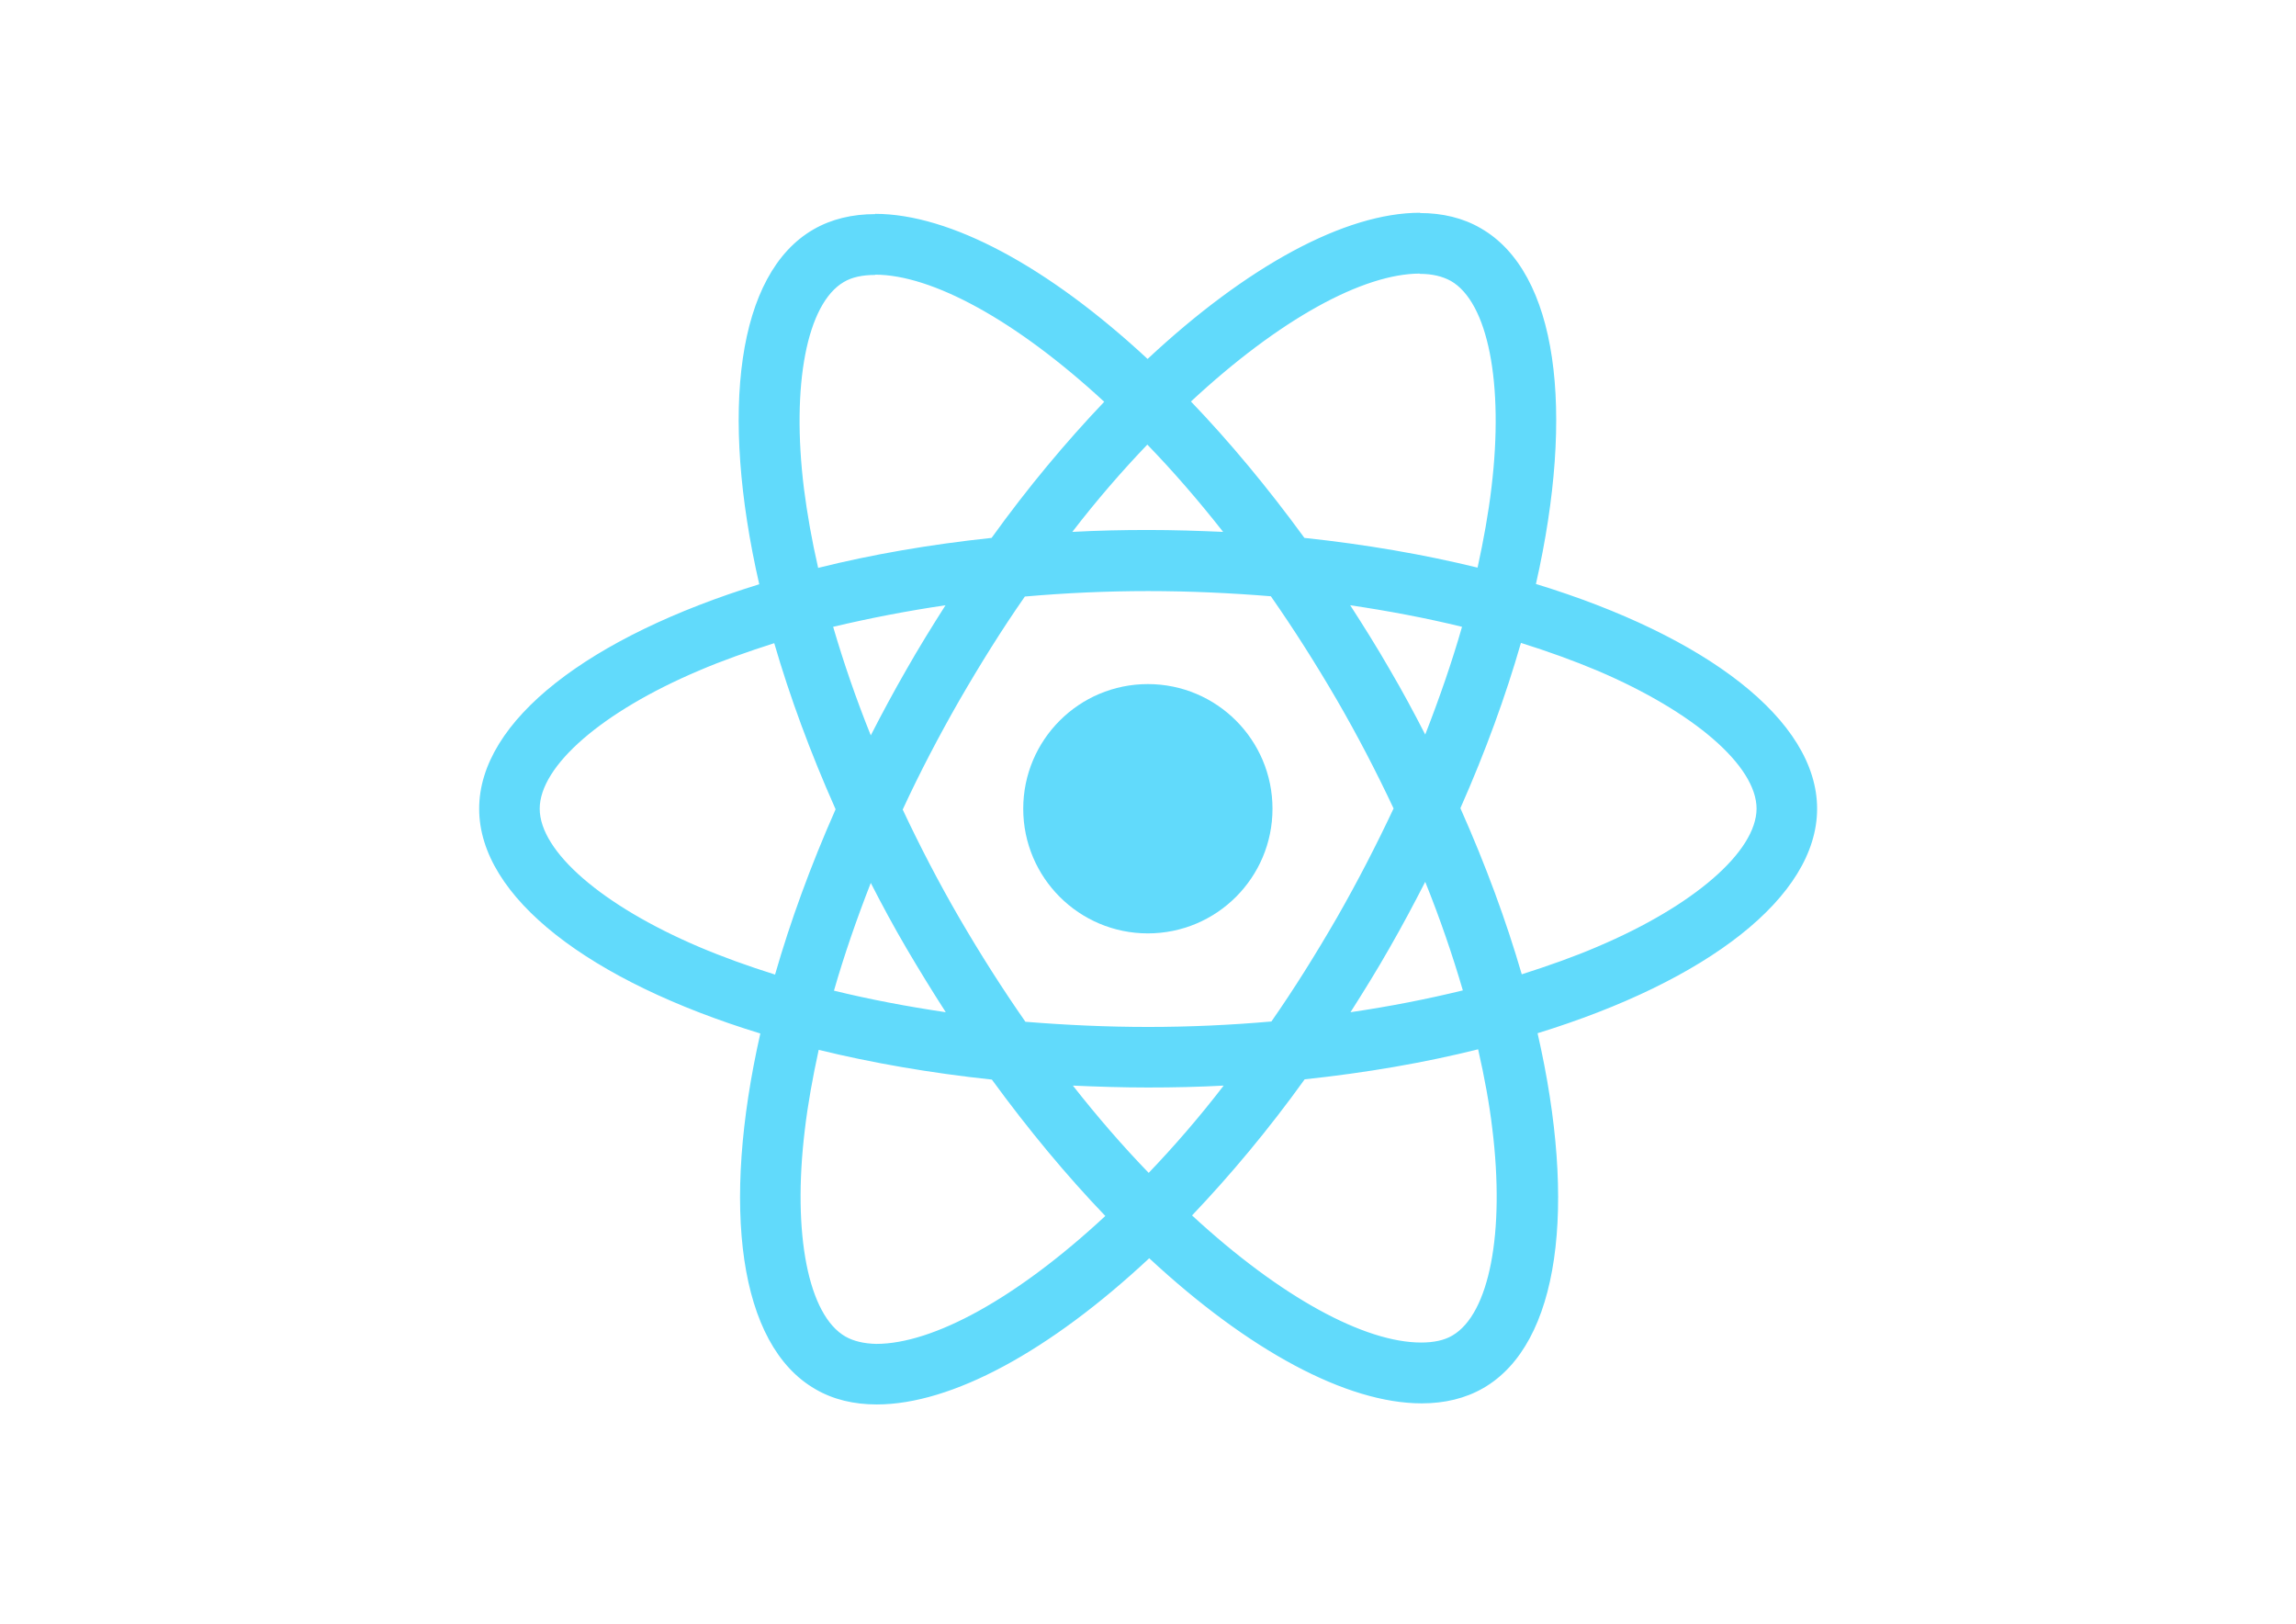
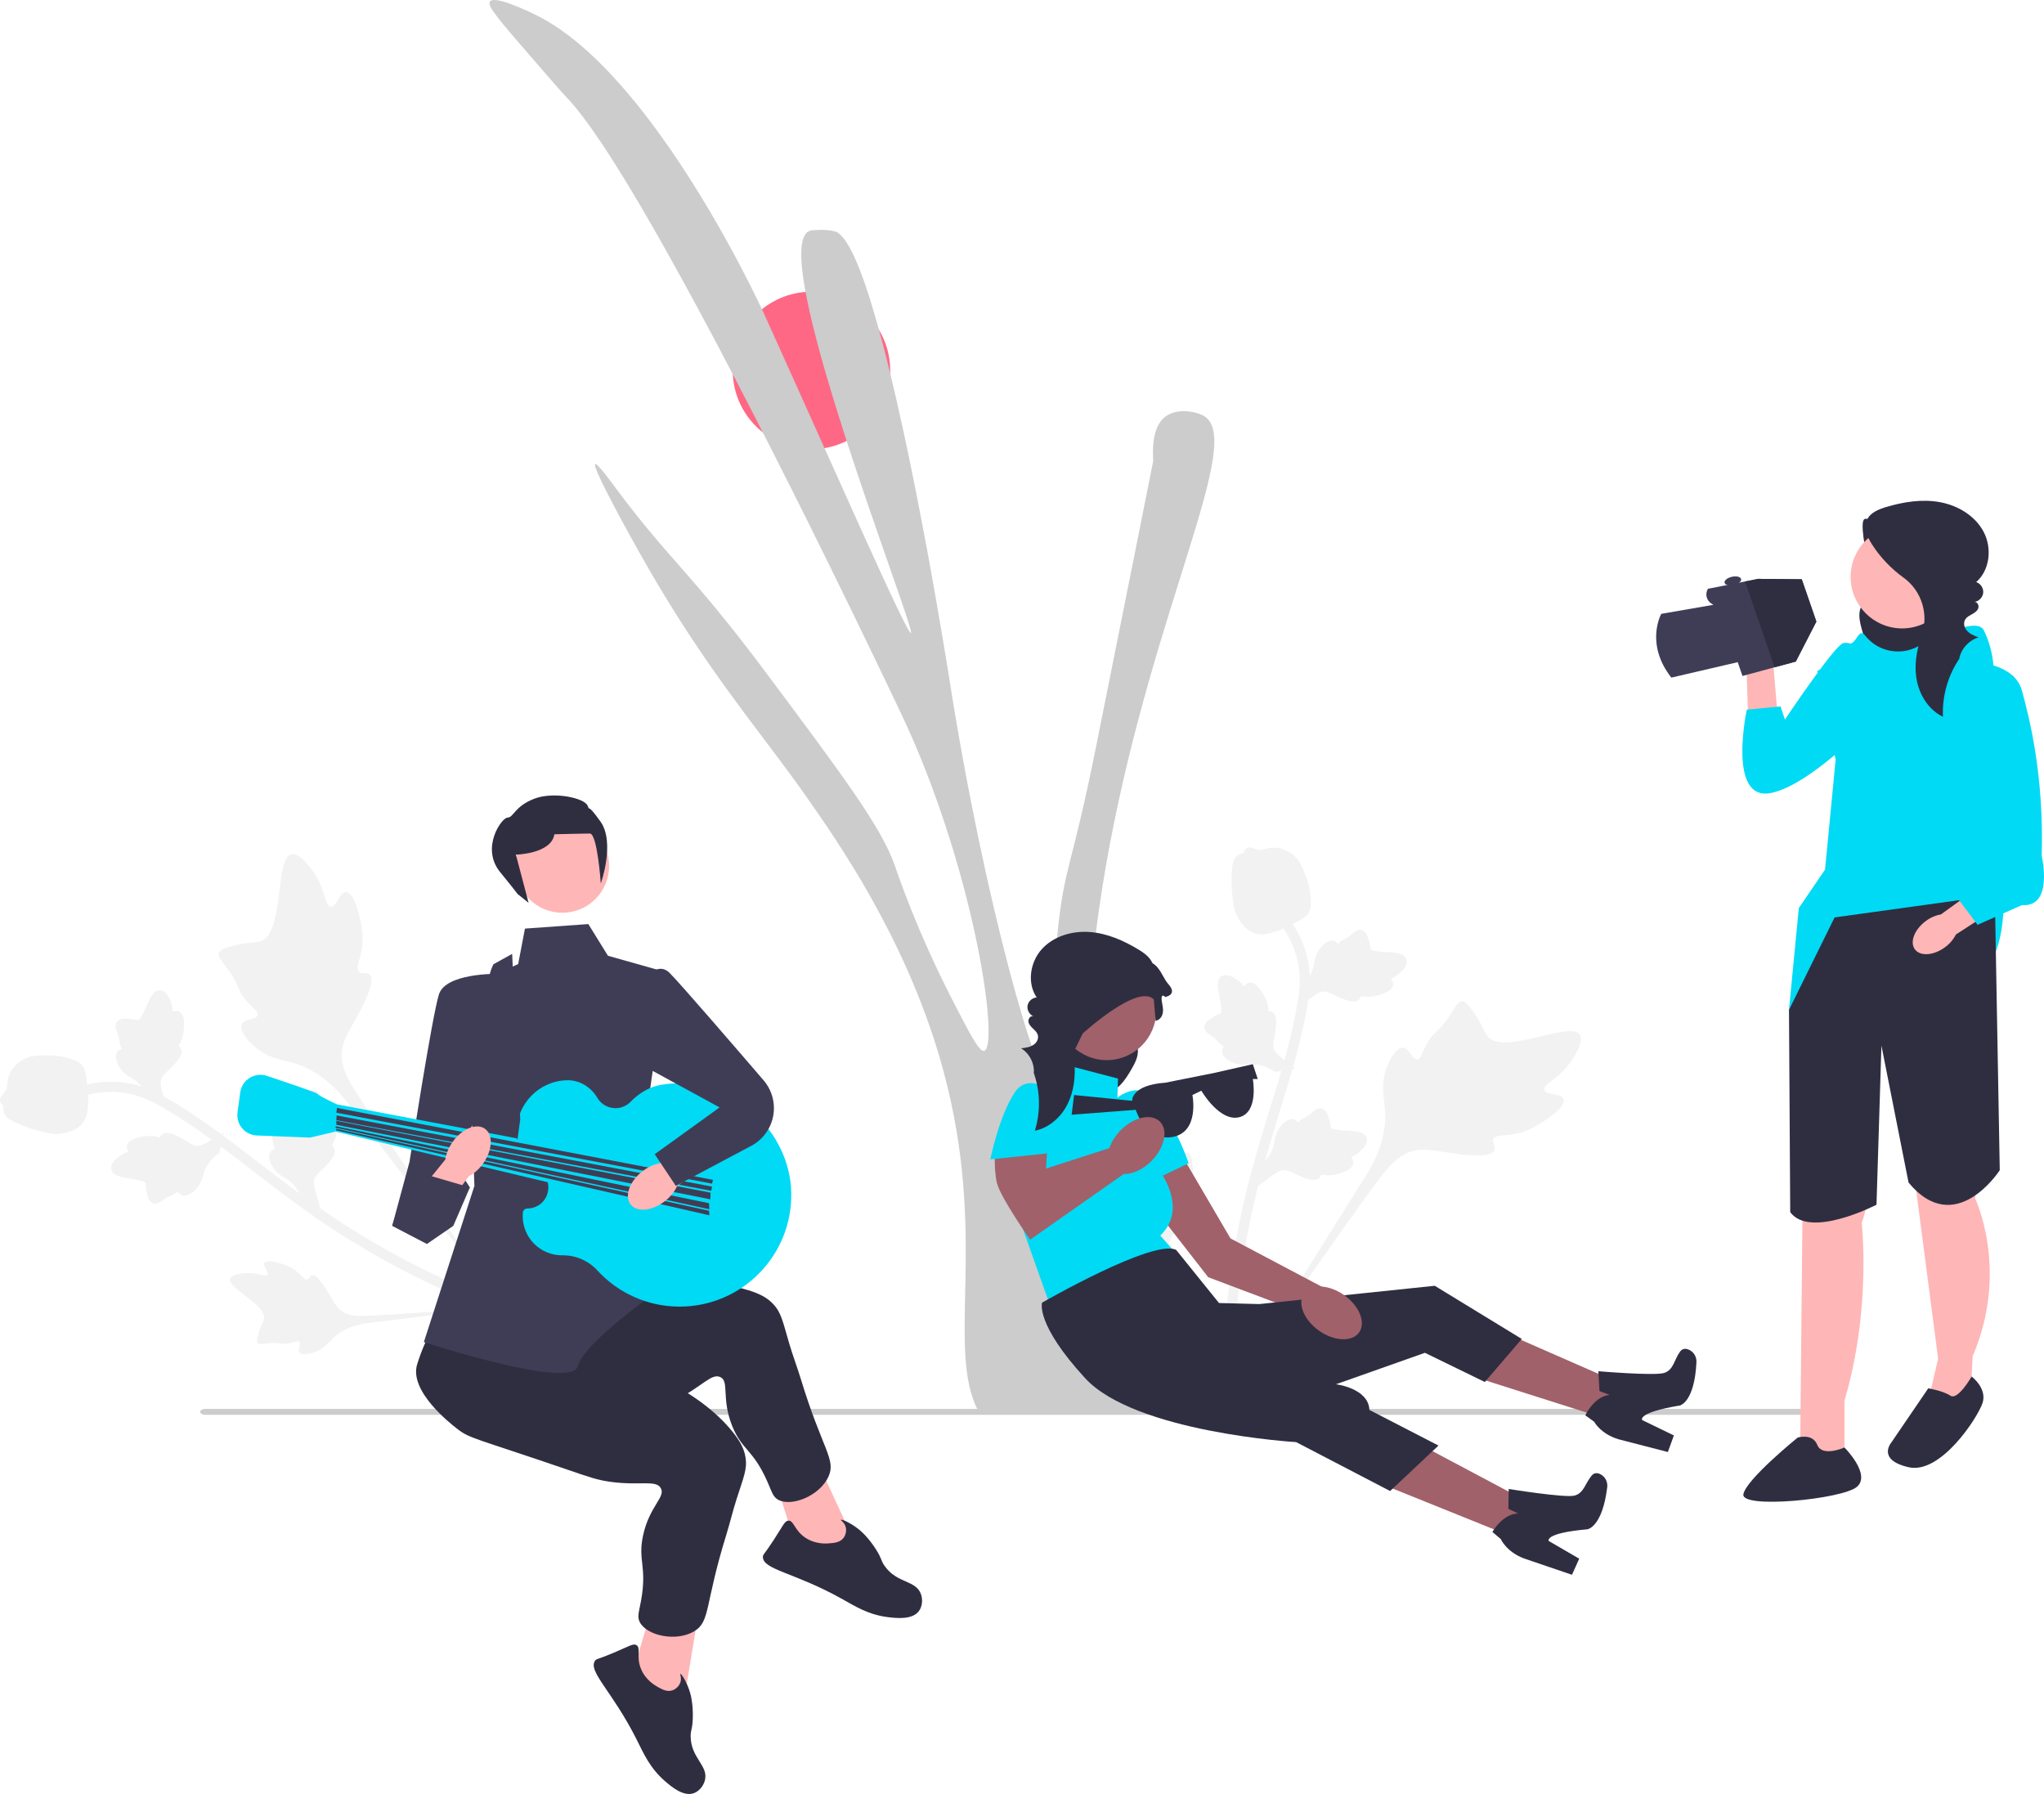
- <svg xmlns="http://www.w3.org/2000/svg" viewBox="0 0 841.9 595.3">
-   <g fill="#61DAFB">
-     <path d="M666.3 296.5c0-32.5-40.7-63.3-103.1-82.4 14.4-63.6 8-114.2-20.2-130.4-6.5-3.8-14.1-5.6-22.4-5.6v22.3c4.6 0 8.3.9 11.4 2.6 13.6 7.8 19.5 37.5 14.9 75.7-1.1 9.4-2.9 19.3-5.1 29.4-19.6-4.8-41-8.5-63.5-10.9-13.5-18.5-27.5-35.3-41.6-50 32.6-30.3 63.2-46.9 84-46.9V78c-27.5 0-63.5 19.6-99.9 53.6-36.4-33.8-72.4-53.2-99.9-53.2v22.3c20.7 0 51.4 16.5 84 46.6-14 14.7-28 31.4-41.3 49.9-22.6 2.4-44 6.1-63.6 11-2.3-10-4-19.7-5.2-29-4.7-38.2 1.1-67.9 14.6-75.8 3-1.8 6.9-2.6 11.5-2.6V78.5c-8.4 0-16 1.8-22.6 5.6-28.1 16.2-34.4 66.7-19.9 130.1-62.2 19.2-102.7 49.9-102.7 82.3 0 32.5 40.7 63.3 103.1 82.4-14.4 63.6-8 114.2 20.2 130.4 6.5 3.8 14.1 5.6 22.5 5.6 27.5 0 63.5-19.6 99.9-53.6 36.4 33.8 72.4 53.2 99.9 53.2 8.4 0 16-1.8 22.6-5.6 28.1-16.2 34.4-66.7 19.9-130.1 62-19.1 102.5-49.9 102.5-82.3zm-130.2-66.7c-3.7 12.9-8.3 26.2-13.5 39.5-4.1-8-8.4-16-13.1-24-4.6-8-9.5-15.8-14.4-23.4 14.2 2.1 27.9 4.7 41 7.9zm-45.8 106.5c-7.8 13.5-15.8 26.3-24.1 38.2-14.9 1.3-30 2-45.2 2-15.1 0-30.2-.7-45-1.9-8.3-11.9-16.4-24.6-24.2-38-7.6-13.1-14.5-26.4-20.8-39.8 6.2-13.4 13.2-26.8 20.7-39.9 7.8-13.5 15.8-26.3 24.1-38.2 14.9-1.3 30-2 45.2-2 15.1 0 30.2.7 45 1.9 8.3 11.9 16.4 24.6 24.2 38 7.6 13.1 14.5 26.4 20.8 39.8-6.3 13.4-13.2 26.8-20.7 39.9zm32.3-13c5.4 13.4 10 26.8 13.8 39.8-13.1 3.2-26.9 5.9-41.2 8 4.9-7.7 9.8-15.6 14.4-23.7 4.6-8 8.9-16.1 13-24.1zM421.2 430c-9.3-9.6-18.6-20.3-27.8-32 9 .4 18.2.7 27.5.7 9.4 0 18.7-.2 27.8-.7-9 11.7-18.3 22.4-27.5 32zm-74.4-58.9c-14.2-2.1-27.9-4.7-41-7.9 3.7-12.9 8.3-26.2 13.5-39.5 4.1 8 8.4 16 13.1 24 4.7 8 9.5 15.8 14.4 23.4zM420.7 163c9.3 9.6 18.6 20.3 27.8 32-9-.4-18.2-.7-27.5-.7-9.4 0-18.7.2-27.8.7 9-11.7 18.3-22.4 27.5-32zm-74 58.9c-4.9 7.7-9.8 15.6-14.4 23.7-4.6 8-8.9 16-13 24-5.4-13.4-10-26.8-13.8-39.8 13.1-3.1 26.9-5.8 41.2-7.9zm-90.5 125.2c-35.4-15.1-58.3-34.9-58.3-50.6 0-15.7 22.9-35.6 58.3-50.6 8.6-3.7 18-7 27.7-10.1 5.7 19.6 13.2 40 22.5 60.9-9.2 20.8-16.6 41.1-22.2 60.6-9.9-3.1-19.3-6.5-28-10.2zM310 490c-13.6-7.8-19.5-37.5-14.9-75.7 1.1-9.4 2.9-19.3 5.1-29.4 19.6 4.8 41 8.5 63.5 10.9 13.5 18.5 27.5 35.3 41.6 50-32.6 30.3-63.2 46.9-84 46.9-4.5-.1-8.3-1-11.3-2.7zm237.2-76.2c4.7 38.2-1.1 67.9-14.6 75.8-3 1.8-6.9 2.6-11.5 2.6-20.7 0-51.4-16.5-84-46.6 14-14.7 28-31.4 41.3-49.9 22.6-2.4 44-6.1 63.6-11 2.3 10.1 4.1 19.8 5.2 29.1zm38.5-66.7c-8.6 3.7-18 7-27.7 10.1-5.7-19.6-13.2-40-22.5-60.9 9.2-20.8 16.6-41.1 22.2-60.6 9.9 3.1 19.3 6.5 28.1 10.2 35.4 15.1 58.3 34.9 58.3 50.6-.1 15.7-23 35.6-58.4 50.6zM320.8 78.4z" />
-     <circle cx="420.9" cy="296.5" r="45.7" />
-     <path d="M520.5 78.1z" />
+ <svg xmlns="http://www.w3.org/2000/svg" width="829.144" height="727.645" viewBox="0 0 829.144 727.645">
+   <g>
+     <path d="M634.294,445.844c-.846-2.587-7.254-1.448-7.869-3.763-.613-2.306,5.536-4.239,10.252-10.738,.851-1.172,6.21-8.557,4.155-11.663-3.896-5.887-31.005,8.776-37.513,.547-1.428-1.806-2.016-4.906-6.27-10.676-1.692-2.295-2.778-3.403-4.076-3.37-1.841,.046-2.5,2.349-5.393,6.521-4.339,6.256-5.905,5.471-8.763,10.597-2.122,3.805-2.373,6.237-3.904,6.38-2.165,.203-3.06-4.535-5.706-4.719-2.7-.187-5.402,4.494-6.741,8.151-2.513,6.863-.957,12.109-.612,17.338,.375,5.682-.505,13.999-6.679,24.674l-58.228,92.771c12.505-18.912,48.002-70.484,62.304-89.401,4.129-5.461,8.565-10.944,15.394-11.976,6.575-.993,14.574,2.259,25.74,2.07,1.304-.022,4.933-.13,5.816-2.053,.73-1.59-1.082-2.973-.423-4.468,.884-2.005,4.862-1.145,10.284-2.476,3.823-.939,6.42-2.49,8.653-3.825,.673-.402,10.704-6.478,9.578-9.923l-0-0Z" fill="#f2f2f2" />
+     <path d="M481.784,467.504c-1.514-.332-2.804,3.142-4.117,2.777-1.309-.364-.483-3.94-2.312-8.13-.33-.756-2.408-5.517-4.525-5.404-4.014,.214-4.639,17.75-10.555,18.569-1.298,.18-2.99-.426-7.049-.003-1.615,.168-2.472,.382-2.83,1.028-.508,.917,.432,1.905,1.645,4.528,1.819,3.935,.981,4.477,2.672,7.359,1.255,2.139,2.376,2.964,2.005,3.757-.525,1.121-3.109,.193-3.962,1.439-.871,1.271,.647,3.948,2.056,5.66,2.643,3.214,5.667,3.964,8.333,5.303,2.897,1.455,6.725,4.287,10.183,10.397l28.732,55.346c-5.674-11.594-20.744-43.897-25.902-56.374-1.489-3.602-2.9-7.362-1.436-11.011,1.409-3.513,5.314-6.501,8.443-12.036,.365-.646,1.36-2.459,.67-3.447-.57-.817-1.771-.327-2.315-1.081-.729-1.013,.841-2.717,1.752-5.762,.642-2.147,.63-3.869,.62-5.351-.003-.447-.091-7.123-2.106-7.564l-0,0Z" fill="#f2f2f2" />
+     <path d="M510.449,481.009l.903-8.338,.554-.524c2.563-2.422,4.166-4.988,4.767-7.629,.096-.42,.17-.845,.246-1.277,.3-1.714,.672-3.846,2.321-6.059,.922-1.233,3.363-4.021,5.879-3.047,.679,.255,1.138,.695,1.456,1.162,.08-.081,.162-.162,.249-.249,1.087-1.056,1.848-1.443,2.58-1.816,.563-.287,1.144-.582,2.128-1.369,.432-.345,.777-.655,1.068-.916,.883-.789,2.013-1.712,3.56-1.346,1.64,.448,2.202,2.013,2.576,3.049,.666,1.847,.871,3.118,1.007,3.96,.049,.308,.106,.654,.148,.767,.359,.905,4.865,1.139,6.561,1.237,3.811,.207,7.109,.386,7.903,2.995,.569,1.867-.617,3.903-3.627,6.213-.938,.719-1.875,1.215-2.692,1.585,.502,.475,.902,1.121,.927,2h0c.055,2.082-2.08,3.68-6.347,4.757-1.06,.271-2.486,.629-4.353,.538-.879-.043-1.649-.178-2.305-.304-.098,.374-.277,.763-.601,1.132-.95,1.087-2.483,1.363-4.565,.751-2.298-.64-4.114-1.511-5.716-2.277-1.4-.667-2.606-1.237-3.619-1.393-1.883-.263-3.64,.899-5.741,2.447l-5.266,3.951h-0Z" fill="#f2f2f2" />
+     <path d="M525.48,433.516l-8.295,1.241-.647-.403c-2.993-1.865-5.882-2.764-8.589-2.676-.43,.014-.86,.05-1.298,.086-1.734,.145-3.89,.325-6.45-.708-1.427-.579-4.742-2.233-4.439-4.914,.074-.722,.384-1.277,.754-1.703-.099-.057-.198-.116-.305-.178-1.298-.784-1.865-1.421-2.411-2.035-.42-.472-.853-.959-1.864-1.711-.443-.33-.831-.585-1.157-.801-.987-.654-2.166-1.513-2.205-3.102,.018-1.7,1.388-2.641,2.296-3.265,1.618-1.113,2.795-1.634,3.575-1.979,.285-.125,.606-.268,.704-.338,.784-.577-.133-4.995-.468-6.66-.767-3.739-1.43-6.975,.893-8.404,1.662-1.024,3.932-.393,6.93,1.932,.933,.725,1.651,1.506,2.216,2.201,.332-.606,.855-1.157,1.7-1.404h0c2-.581,4.087,1.079,6.212,4.933,.531,.957,1.239,2.246,1.625,4.074,.181,.861,.246,1.64,.291,2.307,.387-0,.808,.075,1.247,.294,1.292,.643,1.949,2.056,1.884,4.225-.037,2.386-.418,4.363-.753,6.107-.29,1.523-.535,2.835-.429,3.854,.223,1.889,1.793,3.292,3.823,4.933l5.157,4.092h-0Z" fill="#f2f2f2" />
+     <path d="M526.598,408.607l.903-8.338,.554-.524c2.563-2.422,4.166-4.988,4.767-7.629,.096-.42,.17-.845,.246-1.277,.3-1.714,.672-3.846,2.321-6.059,.922-1.233,3.363-4.021,5.879-3.047,.679,.255,1.138,.695,1.456,1.162,.08-.081,.162-.162,.249-.249,1.087-1.056,1.848-1.443,2.58-1.816,.563-.287,1.144-.582,2.128-1.369,.432-.345,.777-.655,1.068-.916,.883-.789,2.013-1.712,3.56-1.346,1.64,.448,2.202,2.013,2.576,3.049,.666,1.847,.871,3.118,1.007,3.96,.049,.308,.106,.654,.148,.767,.359,.905,4.865,1.139,6.561,1.237,3.811,.207,7.109,.386,7.903,2.995,.569,1.867-.617,3.903-3.627,6.213-.938,.719-1.875,1.215-2.692,1.585,.502,.475,.902,1.121,.927,2h0c.055,2.082-2.08,3.68-6.347,4.757-1.06,.271-2.486,.629-4.353,.538-.879-.043-1.649-.178-2.305-.304-.098,.374-.277,.763-.601,1.132-.95,1.087-2.483,1.363-4.565,.751-2.298-.64-4.114-1.511-5.716-2.277-1.4-.667-2.606-1.237-3.619-1.393-1.883-.263-3.64,.899-5.741,2.447l-5.266,3.951h-0Z" fill="#f2f2f2" />
+     <path d="M499.701,568.371l-1.466-1.449,.026-2.06-.026,2.06-2.038-.215c.01-.192-.004-.64-.019-1.34-.078-3.836-.322-15.51,1.304-33.447,1.135-12.521,3.032-25.231,5.638-37.783,2.61-12.572,5.319-21.926,7.495-29.444,1.642-5.67,3.299-11.049,4.917-16.288,4.318-13.997,8.394-27.219,10.919-42.3,.565-3.366,1.739-10.374-.664-18.646-1.394-4.797-3.78-9.313-7.096-13.417l3.209-2.591c3.658,4.535,6.297,9.536,7.845,14.862,2.664,9.171,1.385,16.807,.771,20.476-2.57,15.348-6.687,28.696-11.047,42.828-1.61,5.22-3.262,10.575-4.896,16.222-2.156,7.449-4.841,16.721-7.417,29.131-2.576,12.402-4.449,24.957-5.571,37.32-1.604,17.711-1.363,29.212-1.284,32.99,.041,2.017,.05,2.44-.599,3.091v-0Z" fill="#f2f2f2" />
+     <path d="M509.889,378.787c-.165-.037-.331-.078-.497-.127-3.384-.949-6.099-3.706-8.07-8.195-.923-2.111-1.141-4.333-1.575-8.763-.068-.683-.369-4.14,.001-8.721,.241-2.994,.563-4.196,1.377-5.14,.905-1.052,2.123-1.654,3.411-1.956,.035-.396,.165-.784,.422-1.151,1.06-1.524,2.833-.898,3.795-.572,.485,.174,1.089,.395,1.769,.51,1.068,.185,1.706-.003,2.671-.283,.924-.268,2.072-.602,3.66-.573,3.132,.043,5.451,1.451,6.216,1.914,4.027,2.42,5.417,6.28,7.026,10.75,.32,.896,1.381,4.135,1.628,8.305,.178,3.009-.216,4.24-.668,5.121-.923,1.81-2.337,2.65-5.846,4.415-3.666,1.85-5.505,2.776-7.014,3.252-3.509,1.102-5.713,1.794-8.306,1.215l-0,0Z" fill="#f2f2f2" />
+   </g>
+   <g>
+     <path d="M140.426,361.782c-2.72-.114-3.897,6.287-6.28,6.053-2.375-.233-2.032-6.67-6.466-13.364-.8-1.207-5.839-8.814-9.469-7.976-6.879,1.587-2.64,32.115-12.627,35.328-2.192,.705-5.301,.17-12.195,2.133-2.743,.781-4.161,1.41-4.585,2.637-.601,1.741,1.325,3.164,4.219,7.335,4.34,6.255,3.056,7.447,6.856,11.92,2.821,3.32,5.01,4.407,4.609,5.891-.568,2.099-5.319,1.278-6.418,3.692-1.121,2.463,2.317,6.634,5.274,9.169,5.548,4.758,11.007,5.138,16.025,6.646,5.453,1.639,12.935,5.377,20.771,14.898l66.499,87.034c-13.334-18.337-49.205-69.649-61.914-89.671-3.669-5.78-7.251-11.856-5.825-18.614,1.373-6.506,7.221-12.86,10.955-23.384,.436-1.229,1.606-4.666,.114-6.167-1.234-1.241-3.164-.028-4.333-1.169-1.568-1.53,.631-4.955,1.282-10.499,.459-3.91-.084-6.886-.551-9.445-.141-.772-2.319-12.295-5.939-12.447l-0,0Z" fill="#f2f2f2" />
+     <path d="M107.295,512.217c-.841,1.302,1.961,3.727,1.159,4.829-.8,1.098-3.86-.927-8.425-.682-.823,.044-6.011,.323-6.647,2.346-1.206,3.834,15.001,10.562,13.696,16.391-.286,1.279-1.446,2.651-2.472,6.601-.408,1.572-.508,2.449-.029,3.011,.681,.797,1.935,.263,4.817,.046,4.322-.325,4.537,.649,7.828,.074,2.444-.427,3.609-1.187,4.221-.562,.866,.885-.908,2.979-.04,4.215,.885,1.261,3.924,.777,6.022,.057,3.936-1.35,5.698-3.92,7.886-5.948,2.378-2.204,6.371-4.797,13.305-5.896l61.904-7.526c-12.847,1.254-48.382,4.054-61.875,4.515-3.895,.133-7.911,.138-10.816-2.512-2.797-2.551-4.228-7.255-8.316-12.124-.477-.569-1.827-2.135-2.994-1.835-.965,.248-.926,1.545-1.824,1.789-1.204,.328-2.25-1.739-4.783-3.659-1.786-1.354-3.404-1.945-4.795-2.454-.419-.153-6.703-2.409-7.823-.676l0,0Z" fill="#f2f2f2" />
+     <path d="M129.983,490.098l-7.494-3.767-.297-.702c-1.371-3.249-3.213-5.649-5.476-7.137-.36-.237-.732-.455-1.11-.677-1.501-.881-3.367-1.977-4.863-4.296-.832-1.296-2.588-4.558-.795-6.574,.476-.547,1.049-.822,1.598-.957-.048-.103-.095-.208-.146-.321-.609-1.388-.705-2.236-.797-3.053-.071-.628-.144-1.275-.537-2.472-.172-.525-.342-.957-.484-1.322-.429-1.103-.898-2.485-.014-3.806,.994-1.379,2.657-1.358,3.757-1.345,1.964,.023,3.226,.276,4.062,.444,.305,.062,.65,.13,.771,.13,.973-.019,2.771-4.158,3.456-5.712,1.529-3.497,2.852-6.524,5.574-6.353,1.948,.121,3.44,1.945,4.549,5.573,.345,1.13,.481,2.182,.542,3.076,.621-.304,1.366-.453,2.198-.168h0c1.97,.678,2.718,3.238,2.233,7.611-.118,1.088-.282,2.549-1.02,4.266-.349,.808-.744,1.482-1.092,2.053,.316,.223,.617,.527,.85,.959,.686,1.27,.407,2.804-.896,4.539-1.405,1.928-2.857,3.324-4.135,4.557-1.115,1.077-2.072,2.008-2.572,2.902-.906,1.672-.432,3.724,.281,6.235l1.856,6.317-0,0Z" fill="#f2f2f2" />
+     <path d="M90.764,459.384l-1.743,8.204-.604,.465c-2.795,2.15-4.649,4.541-5.515,7.107-.138,.408-.254,.823-.374,1.246-.472,1.675-1.058,3.758-2.922,5.793-1.043,1.134-3.752,3.66-6.158,2.436-.65-.322-1.062-.807-1.331-1.303-.088,.073-.177,.145-.273,.223-1.188,.941-1.984,1.249-2.751,1.546-.589,.228-1.197,.463-2.255,1.146-.464,.3-.839,.573-1.155,.803-.958,.695-2.176,1.499-3.678,.979-1.586-.612-1.987-2.225-2.254-3.294-.476-1.905-.551-3.19-.601-4.042-.017-.311-.039-.662-.07-.778-.266-.936-4.725-1.625-6.402-1.894-3.771-.592-7.034-1.103-7.559-3.78-.377-1.915,1.009-3.821,4.237-5.814,1.006-.62,1.988-1.019,2.838-1.304-.452-.523-.784-1.206-.72-2.084h0c.156-2.077,2.442-3.45,6.796-4.09,1.082-.162,2.537-.374,4.385-.095,.87,.132,1.622,.344,2.263,.536,.135-.362,.353-.731,.712-1.065,1.055-.985,2.609-1.105,4.618-.285,2.222,.87,3.94,1.92,5.457,2.844,1.325,.805,2.468,1.494,3.459,1.752,1.847,.453,3.712-.526,5.96-1.853l5.639-3.397-0,0Z" fill="#f2f2f2" />
+     <path d="M67.825,449.613l-7.494-3.767-.297-.702c-1.371-3.249-3.213-5.649-5.476-7.137-.36-.237-.732-.455-1.11-.677-1.501-.881-3.367-1.977-4.863-4.296-.832-1.296-2.588-4.558-.795-6.574,.476-.547,1.049-.822,1.598-.957-.048-.103-.095-.208-.146-.321-.609-1.388-.705-2.236-.797-3.053-.071-.628-.144-1.275-.537-2.472-.172-.525-.342-.957-.484-1.322-.429-1.103-.898-2.485-.014-3.806,.994-1.379,2.657-1.358,3.757-1.345,1.964,.023,3.226,.276,4.062,.444,.305,.062,.65,.13,.771,.13,.973-.019,2.771-4.158,3.456-5.712,1.529-3.497,2.852-6.524,5.574-6.353,1.948,.121,3.44,1.945,4.549,5.573,.345,1.13,.481,2.182,.542,3.076,.621-.304,1.366-.453,2.198-.168h0c1.97,.678,2.718,3.238,2.233,7.611-.118,1.088-.282,2.549-1.02,4.266-.349,.808-.744,1.482-1.092,2.053,.316,.223,.617,.527,.85,.959,.686,1.27,.407,2.804-.896,4.539-1.405,1.928-2.857,3.324-4.135,4.557-1.115,1.077-2.072,2.008-2.572,2.902-.906,1.672-.432,3.724,.281,6.235l1.856,6.317-0,0Z" fill="#f2f2f2" />
+     <path d="M208.047,530.765l-1.871,.866-1.92-.746,1.92,.746-.916,1.834c-.176-.076-.601-.221-1.262-.452-3.62-1.27-14.64-5.131-30.872-12.937-11.33-5.449-22.571-11.678-33.415-18.515-10.861-6.848-18.673-12.662-24.953-17.333-4.736-3.524-9.193-6.96-13.534-10.311-11.598-8.947-22.554-17.396-35.796-25.043-2.955-1.709-9.108-5.262-17.697-5.909-4.981-.375-10.047,.279-15.052,1.947l-1.303-3.913c5.529-1.838,11.138-2.558,16.669-2.142,9.523,.717,16.227,4.59,19.449,6.45,13.475,7.782,24.536,16.315,36.245,25.348,4.326,3.336,8.763,6.759,13.479,10.268,6.221,4.628,13.966,10.391,24.688,17.151,10.714,6.757,21.817,12.908,33.004,18.29,16.027,7.706,26.884,11.509,30.45,12.758,1.904,.668,2.303,.808,2.685,1.643l-0-0Z" fill="#f2f2f2" />
+     <path d="M34.042,454.818c-.092,.142-.189,.283-.294,.421-2.074,2.837-5.608,4.414-10.503,4.689-2.3,.125-4.458-.449-8.76-1.594-.664-.175-4.007-1.104-8.168-3.055-2.72-1.274-3.733-1.997-4.332-3.09-.668-1.216-.806-2.568-.638-3.881-.359-.171-.677-.429-.931-.798-1.057-1.526,.151-2.968,.794-3.755,.333-.393,.752-.882,1.097-1.478,.547-.936,.595-1.599,.671-2.601,.072-.959,.162-2.152,.745-3.629,1.138-2.919,3.268-4.598,3.97-5.152,3.677-2.924,7.78-2.874,12.53-2.816,.951,.014,4.356,.155,8.349,1.384,2.881,.887,3.896,1.687,4.562,2.419,1.372,1.499,1.663,3.117,2.088,7.022,.449,4.082,.672,6.129,.589,7.708-.197,3.673-.321,5.979-1.771,8.205l0,0Z" fill="#f2f2f2" />
+   </g>
+   <g>
+     <path d="M81.199,572.655c0,.66,.925,1.19,2.078,1.19H745.047c1.152,0,2.077-.53,2.077-1.19,0-.66-.925-1.19-2.077-1.19H83.277c-1.152,0-2.078,.53-2.078,1.19Z" fill="#ccc" />
+     <circle cx="329.173" cy="150.262" r="31.937" fill="#ff6884" />
+     <path d="M473.162,567.299c.181,1.526,.233,2.949,.129,4.346h-76.813c-.699-1.397-1.294-2.846-1.811-4.346-9.391-26.984,6.054-71.897-13.531-138.491-14.54-49.415-41.679-88.067-54.33-106.074-15.549-22.146-33.167-42.585-53.58-75.235-4.424-7.063-8.977-14.721-13.686-23.077-1.578-2.794-19.766-35.211-18.11-36.22,.776-.466,5.588,6.08,7.218,8.279,14.385,19.455,22.741,27.967,34.72,41.964,7.27,8.486,15.859,18.964,27.915,35.134,30.917,41.421,46.362,62.118,51.743,77.615,1.423,4.139,9.003,26.544,23.284,54.33,7.296,14.178,10.944,21.266,12.936,20.697,5.64-1.63-1.966-60.333-25.872-119.01-4.088-9.986-7.141-16.377-12.936-28.459-9.417-19.714-61.859-129.281-100.408-194.865-4.838-8.253-9.469-15.782-13.738-22.379-.828-1.242-1.63-2.458-2.406-3.622-5.381-8.02-10.142-14.359-14.1-18.447-2.096-2.173-7.425-8.331-18.11-20.697-4.243-4.916-7.348-8.564-9.443-11.228-.31-.388-.595-.776-.828-1.112-2.536-3.311-3.26-4.916-2.665-5.769,.854-1.216,4.139-.517,7.736,.75,.388,.129,.802,.285,1.19,.44,3.907,1.449,7.865,3.338,9.184,3.984,12.108,5.821,23.931,16.247,34.875,28.64,4.062,4.579,7.969,9.417,11.746,14.385,12.16,16.04,22.767,33.504,30.787,47.863,9.831,17.696,15.73,30.71,15.73,30.71,27.45,60.617,57.901,129.953,59.505,129.358,1.759-.647-32.003-86.955-41.834-133.834-3.286-15.704-3.881-26.984,.44-29.157,.155-.078,.31-.155,.492-.207,.673-.233,1.294-.207,1.63-.181,0,0,4.01-.517,8.227,.388,5.252,1.138,11.228,15.756,17.049,36.272,15.135,52.882,29.519,144.83,29.519,144.83,14.385,91.974,36.22,166.407,41.395,165.579,2.872-.466-1.242-23.569,2.587-62.092,2.691-27.01,5.743-26.182,15.523-75.028,15.523-77.486,23.284-116.216,23.284-116.422-.078-1.63-.285-4.916,.207-8.331,.517-3.7,1.837-7.58,4.967-9.779,4.76-3.363,12.418-1.914,15.523,0,2.484,1.552,3.751,4.398,4.036,8.486,1.707,25.716-35.237,100.279-48.018,201.075-6.364,50.217-9.857,77.615,0,113.835,9.754,35.91,26.751,58.78,28.64,75.105Z" fill="#ccc" />
+     <g>
+       <polygon points="600.907 559.378 607.422 539.27 666.791 565.294 662.377 578.92 600.907 559.378" fill="#a0616a" />
+       <path d="M648.365,556.177l.463,8.04,4.144,1.599s-5.432-.213-9.912,8.227l3.604,2.615s2.605,4.96,9.956,7.137l19.948,5.155,2.437-6.731-12.854-6.232s-2.298-3.007,15.3-5.914c0,0,5.941-1.282,6.707-17.601,.105-2.243-1.212-4.341-3.315-5.128-1.161-.434-2.403-.397-3.349,.902-2.406,3.308-2.568,7.388-6.436,8.627-3.867,1.238-26.694-.697-26.694-.697Z" fill="#2f2e41" />
+     </g>
+     <g>
+       <polygon points="564.443 603.563 572.452 584.002 629.696 614.418 624.27 627.673 564.443 603.563" fill="#a0616a" />
+       <path d="M612.008,603.941l-.143,8.053,4.012,1.906s-5.401-.621-10.503,7.458l3.398,2.878s2.225,5.142,9.391,7.866l19.504,6.641,2.936-6.528-12.349-7.181s-2.065-3.172,15.702-4.747c0,0,6.021-.831,8.012-17.047,.274-2.229-.882-4.42-2.92-5.363-1.125-.52-2.367-.577-3.407,.648-2.648,3.118-3.117,7.174-7.066,8.118-3.949,.944-26.566-2.702-26.566-2.702Z" fill="#2f2e41" />
+     </g>
+     <path d="M460.767,392.093c2.282,2.203,8.153-2.613,8.371,.55,.218,3.164-5.22,14.277-7.179,16.771-.973,1.24-2.167,2.294-3.13,3.542s-1.705,2.778-1.552,4.347c.266,2.73,3.027,4.535,3.955,7.116,1.081,3.006-.523,6.256-2.12,9.023-1.376,2.385-2.805,4.782-4.76,6.721s-4.522,3.401-7.274,3.492c-3.504,.116-6.679-1.941-9.475-4.058-2.688-2.034-5.3-4.227-7.335-6.914-2.036-2.687-3.475-5.922-3.55-9.292-.095-4.227,1.97-8.286,4.857-11.376s6.55-5.334,10.244-7.392c6.221-3.465,12.675-6.514,19.303-9.119" fill="#2f2e41" />
+     <circle cx="448.964" cy="409.931" r="20.06" fill="#a0616a" />
+     <polygon points="478.303 466.713 499.143 502.314 538.154 522.934 528.018 532.343 490.096 518.039 463.833 484.308 465.96 467.898 478.303 466.713" fill="#a0616a" />
+     <path d="M435.384,432.737l18.124,4.74-.26,8.703,15.362,26.244s14.532,16.66,2.052,28.745l7.625,8.573-51.69,21.566-22.718-64.051,20.722-24.732,10.783-9.788Z" fill="#00daf5" />
+     <path d="M450.011,448.075s10.941-12.488,19.435-.947c8.494,11.541,12.725,24.708,12.725,24.708l-20.043,9.559-12.117-33.32Z" fill="#00daf5" />
+     <path d="M422.706,528.372s45.177-26.01,54.389-21.408l17.39,21.543,16.333,.434,71.185-7.422,35.304,21.568-14.983,17.461-24.313-11.841-36.086,12.764s13.162,1.524,13.58,10.404l28.015,14.454-19.624,18.44-38.12-19.838s-65.317-3.883-85.591-25.928c-20.274-22.044-17.48-30.633-17.48-30.633Z" fill="#2f2e41" />
+     <path d="M436.236,425.285l2.96-6.078s22.348-20.469,28.837-13.838l.742,8.691s3.994-.6,2.771-6.402,1.129-3.268,1.129-3.268c0,0,5.155-.845,1.342-5.131-3.813-4.286-3.852-12.52-16.885-8.802-7.239,2.065-16.291,6.532-22.907,10.095-7.427,3.999-9.711,13.809-4.476,20.424,1.564,1.977,3.666,3.571,6.488,4.309Z" fill="#2f2e41" />
+     <ellipse cx="540.155" cy="532.524" rx="8.829" ry="13.685" transform="translate(-206.5548 665.8418) rotate(-54.71539)" fill="#a0616a" />
+     <path d="M508.203,431.645l2,6h-2s2.5,13.5-5.5,15.5c-8,2-15.382-10.75-15.382-10.75l-3.618,1.75s3,15-8,17c-11,2-15-11-15-11l-26,2,1-8,23.555,2.355s-.555-6.355,13.445-7.355l20-4,15.5-3.5Z" fill="#2f2e41" />
+     <path d="M424.956,463.176l-.632,10.799,34.725-11.201,.29,10.954-41.464,29.094s-12.056-17.109-13.48-23.029-.682-15.046-.682-15.046l21.243-1.571Z" fill="#a0616a" />
+     <path d="M430.166,445.351s-12.22-11.967-18.63-2.131c-6.41,9.836-9.812,27.037-9.812,27.037l25.371-2.684,3.071-22.221Z" fill="#00daf5" />
+     <path d="M419.137,434.603c2.84,7.646,3.068,16.235,.639,24.022,5.786-1.145,10.627-5.494,13.267-10.769,2.64-5.275,3.273-11.372,2.785-17.251l-.015-.176c-.765-8.832,4.271-17.162,12.536-20.366,5.575-2.161,10.754-5.347,15.15-9.402,2.482-2.289,4.882-5.347,4.347-8.681-.493-3.072-3.29-5.179-5.948-6.795-6.071-3.689-12.775-6.639-19.86-7.162-7.085-.523-14.608,1.662-19.394,6.912-4.786,5.25-6.121,13.773-2.116,19.641-1.774,.101-3.384,1.532-3.693,3.281s.713,3.645,2.345,4.348c-1.098-.329-2.135,.96-2.01,2.099,.124,1.14,.975,2.05,1.808,2.838,1.187,1.122,2.514,2.318,2,4.31-.206,.799-.693,1.498-1.328,2.025-1.538,1.277-3.542,1.509-5.466,1.715,3.418,2.059,5.505,6.141,5.173,10.118" fill="#2f2e41" />
+     <ellipse cx="460.876" cy="464.643" rx="13.685" ry="8.829" transform="translate(-193.5692 465.8962) rotate(-45.34288)" fill="#a0616a" />
+     <path d="M764.394,212.922c-2.878,1.617-7.523-4.78-8.576-1.651-1.053,3.129,1.497,15.755,2.812,18.784,.654,1.505,1.578,2.882,2.22,4.392s.986,3.247,.418,4.787c-.987,2.68-4.244,3.77-5.859,6.126-1.881,2.743-1.121,6.438-.242,9.646,.758,2.765,1.565,5.555,3.024,8.023,1.459,2.468,3.658,4.617,6.406,5.434,3.499,1.04,7.239-.196,10.612-1.591,3.243-1.341,6.451-2.861,9.21-5.031s5.06-5.05,6.024-8.424c1.209-4.233,.199-8.865-1.895-12.737s-5.192-7.098-8.37-10.144c-5.353-5.129-11.05-9.9-17.04-14.27" fill="#2f2e41" />
+     <path d="M807.199,430.109l-6,56s14,29-1,64l-1,20-17-2,4-17-9-69-7-50,37-2Z" fill="#ffb6b6" />
+     <path d="M759.199,429.109s4,44-4,67c0,0,4,35-7,72v27.547l-18-3.547,1-103-5-56,33-4Z" fill="#ffb6b6" />
+     <path d="M756.642,257.849c5.069,6.386,14.007,8.236,21.22,4.435,10.296-5.426,24.353-11.644,26.838-6.675,4,8,4,15.764,4,15.764l4,93.236s2,37.646-23,34.323c-25-3.323-64,10.677-64,10.677l3.984-41.304,10.637-15.573,4.309-44.679-7.43-35.944,9-4s1-7,4-7,3.724-6.724,6.362-3.362l.081,.102Z" fill="#00daf5" />
+     <path d="M809.199,363.109l2,111.536s-18,28-37,5l-11-55.536-2,64.536s-27,14-35,3l-.5-82.036,18.5-37.5,65-9Z" fill="#2f2e41" />
+     <path d="M799.788,558.325s6.411,4.784,4.411,10.784-17,29-30,26c-13-3-7-10-7-10l15-22s6,1,9,3,8.589-7.784,8.589-7.784Z" fill="#2f2e41" />
+     <path d="M748.199,587.109s11,11,5,16-47,9-46,3,22-23,22-23c0,0,6-2,8,3s11,1,11,1Z" fill="#2f2e41" />
+     <circle cx="771.583" cy="233.999" r="20.884" fill="#ffb6b6" />
+     <path d="M795.126,266.706c-4.874,6.953-7.367,15.544-6.971,24.027-5.527-2.677-9.257-8.333-10.526-14.342-1.27-6.008-.301-12.317,1.739-18.109,.02-.058,.041-.116,.062-.174,3.098-8.694,.219-18.411-7.262-23.815-5.046-3.645-9.423-8.219-12.782-13.461-1.896-2.96-3.508-6.672-2.092-9.889,1.305-2.964,4.678-4.35,7.781-5.277,7.087-2.117,14.616-3.321,21.89-1.982,7.274,1.339,14.276,5.522,17.713,12.071,3.438,6.548,2.537,15.485-3.043,20.34,1.76,.569,3.005,2.434,2.855,4.278-.149,1.843-1.679,3.484-3.507,3.762,1.193-.042,1.897,1.529,1.472,2.644s-1.523,1.808-2.569,2.382c-1.491,.818-3.143,1.673-3.15,3.814-.003,.859,.304,1.692,.804,2.39,1.212,1.691,3.17,2.453,5.054,3.168-3.985,1.174-7.163,4.736-7.876,8.828" fill="#2f2e41" />
+     <path id="uuid-01b37479-4275-461a-8592-7a03682c88a0-199" d="M789.005,384.187c-4.589,3.407-10.066,3.802-12.234,.881s-.205-8.049,4.385-11.458c1.815-1.387,3.936-2.318,6.185-2.717l19.625-14.192,6.464,9.351-20.033,12.998c-1.033,2.038-2.538,3.799-4.391,5.136Z" fill="#ffb6b6" />
+     <path d="M801.368,268.609s15.831,.5,18.831,11.5c3,11,9,34.446,8,67,0,0,5,21-8,20l-18,8-12-16,10-12,1.169-78.5Z" fill="#00daf5" />
+     <g>
+       <g>
+         <polygon points="345.557 623.093 330.59 590.733 313.987 599.083 323.316 628.331 339.968 636.466 345.557 623.093" fill="#ffb6b6" />
+         <path d="M227.434,530.5c1.333,.601,5.388,3.022,10.374,2.205,3.402-.558,5.688-2.369,6.444-2.935,9.375-7.022,37.939-13.031,59.329-6.444,4.844,1.492,7.79,3.158,10.118,5.658,3.301,3.546,3.847,7.142,6.475,16.045,1.438,4.87,3.255,9.622,4.735,14.48,8.668,28.438,14.355,32.445,11.149,39.441-3.556,7.763-14.897,12.305-20.332,9.391-2.226-1.193-2.557-3.153-4.528-7.579-5.777-12.979-10.227-12.536-14.154-22.302-4.585-11.401-1.03-18.247-4.93-19.942-3.616-1.572-7.369,4.014-18.176,9.371-4.945,2.451-8.131,3.251-17.92,5.917-38.12,10.385-39.137,11.704-45.912,11.209-2.964-.217-24.002-1.754-27.869-12.54-6.05-16.88,33.183-47.389,45.196-41.975Z" fill="#2f2e41" />
+         <path d="M336.452,625.981c2.002-.164,4.343-.355,5.731-2.21,.94-1.255,1.303-3.085,.82-4.609-.557-1.759-2.044-2.491-1.894-2.715,.228-.34,3.846,1.107,7.37,3.958,.665,.538,3.663,3.017,6.832,7.99,2.539,3.984,1.872,4.366,3.513,6.726,5.038,7.244,12.729,5.667,14.774,11.511,.789,2.255,.508,4.961-.8,6.766-2.626,3.625-8.919,2.963-12.343,2.559-8.246-.973-13.523-4.434-19.195-7.588-19.291-10.726-31.933-11.662-31.792-16.962,.027-1.003,.474-.758,4.395-6.799,3.87-5.962,4.453-7.77,5.967-7.82,2.28-.076,2.358,3.973,6.967,6.982,4.084,2.667,8.358,2.318,9.655,2.212Z" fill="#2f2e41" />
+       </g>
+       <g>
+         <polygon points="277.941 686.939 283.728 651.758 265.301 649.344 256.597 678.785 265.807 694.866 277.941 686.939" fill="#ffb6b6" />
+         <path d="M230.195,543.993c.766,1.246,2.762,5.526,7.346,7.65,3.128,1.449,6.037,1.233,6.98,1.189,11.7-.546,38.709,10.522,52.71,27.983,3.171,3.954,4.672,6.987,5.195,10.364,.741,4.788-.828,8.07-3.652,16.913-1.545,4.837-2.71,9.79-4.213,14.64-8.797,28.399-6.341,34.907-12.922,38.896-7.302,4.426-19.236,1.816-22.097-3.647-1.172-2.237-.346-4.045,.51-8.814,2.508-13.984-1.423-16.116,.811-26.402,2.608-12.009,9.394-15.677,7.119-19.269-2.11-3.331-8.351-.816-20.302-2.452-5.468-.749-8.554-1.876-18.151-5.166-37.374-12.812-38.956-12.292-44.284-16.506-2.331-1.844-19.428-15.087-16.018-26.026,15.64-50.17,54.068-20.578,60.968-9.353Z" fill="#2f2e41" />
+         <path d="M266.786,684.216c1.748,.989,3.793,2.145,5.983,1.39,1.482-.511,2.81-1.821,3.267-3.353,.527-1.768-.292-3.209-.043-3.31,.38-.153,2.561,3.075,3.876,7.414,.248,.819,1.337,4.553,1.167,10.448-.136,4.722-.903,4.664-.87,7.538,.101,8.823,7.351,11.837,5.761,17.821-.614,2.309-2.366,4.39-4.461,5.149-4.209,1.524-9.043-2.557-11.65-4.814-6.277-5.436-8.7-11.262-11.622-17.057-9.939-19.708-19.875-27.582-16.782-31.888,.585-.815,.818-.361,7.455-3.158,6.55-2.76,8.047-3.929,9.329-3.12,1.929,1.217-.28,4.611,1.844,9.689,1.882,4.5,5.614,6.611,6.747,7.252Z" fill="#2f2e41" />
+       </g>
+       <path d="M212.949,376.644l25.707-1.836,7.957,12.854,23.871,6.733-8.875,62.126,6.59,66.124s-31.379,21.709-33.828,31.502c-2.448,9.793-62.432-9.793-62.432-9.793l20.505-63.35-1.836-49.578-5.509-28.768,25.095-11.63,2.754-14.384Z" fill="#3f3d56" />
+       <path d="M201.319,395.007s-20.485-.306-23.249,8.263c-2.764,8.569-11.945,67.941-11.945,67.941l-7.039,26.013,31.522-15.608-6.733-10.388,22.035-42.25-4.591-33.97Z" fill="#3f3d56" />
+       <path d="M213.851,490.185c3.387,.004,6.536-1.949,7.853-5.069,.996-2.36,.902-4.624,.157-6.566,.24-.099,.478-.203,.723-.291-.361-.146-.711-.311-1.062-.477-1.22-2.432-3.559-4.197-6.346-4.625-3.451-3.697-5.573-8.65-5.595-14.102-.046-11.236,9.069-20.621,20.302-20.891,.088-.002,.177-.004,.265-.005,5.03-.058,9.593,2.756,12.141,7.093,1.487,2.531,4.235,4.229,7.383,4.229,2.41,0,4.585-.996,6.139-2.599,3.386-3.492,7.626-6.091,12.425-6.888,3.151-.523,6.413-.721,9.75-.555,22.843,1.136,42.496,21.381,42.983,44.247,.543,25.468-19.939,46.284-45.283,46.284-13.187,0-25.053-5.64-33.328-14.636-3.674-3.994-8.822-6.231-14.248-6.176-.055,.001-.111,.001-.166,.001-8.789,0-15.914-7.125-15.914-15.914,0-.487,.024-.969,.07-1.444,.085-.889,.858-1.617,1.751-1.616h0Z" fill="#00daf5" />
+       <polygon points="289.153 476.719 136.745 447.952 136.133 458.969 287.316 495.082 289.153 476.719" fill="#00daf5" />
+       <path d="M138.581,449.788l-1.836-1.836s-7.957-3.672-7.957-4.285c0-.383-11.75-4.363-20.541-7.287-4.91-1.633-10.094,1.599-10.793,6.725l-1.102,8.079c-.659,4.83,2.986,9.178,7.857,9.373l21.518,.861,10.405-2.448,2.448-9.181Z" fill="#00daf5" />
+       <polygon points="288.847 480.086 289.21 478.561 136.705 449.405 136.439 451.318 288.847 480.086" fill="#3f3d56" />
+       <polygon points="288.497 482.981 288.847 481.31 136.539 452.423 136.439 454.379 288.497 482.981" fill="#3f3d56" />
+       <polygon points="288.148 486.451 288.234 483.758 136.419 454.621 136.439 456.215 288.148 486.451" fill="#3f3d56" />
+       <polygon points="287.741 490.481 287.622 488.043 136.198 456.817 136.068 457.415 287.741 490.481" fill="#3f3d56" />
+       <polygon points="287.738 492.925 287.622 491.103 136.426 457.827 136.29 458.424 287.738 492.925" fill="#3f3d56" />
+       <path d="M200.163,391.104l7.584-4.199,3.289,67.167-1.147,8.263s-19.146-52.793-9.726-71.231Z" fill="#3f3d56" />
+       <circle cx="228.108" cy="351.243" r="18.974" fill="#ffb6b6" />
+       <path d="M209.888,362.567l4.536,3.621-5.148-19.535s14.384-.306,15.608-8.263c0,0,11.323-.306,14.384-.306,3.06,0,4.441,20.25,4.441,20.25,0,0,5.964-16.578-.157-25.147-6.121-8.569-3.979-3.366-5.203-6.427-1.224-3.06-13.772-5.875-21.729-2.754-7.957,3.121-8.263,7.569-10.711,7.61-2.448,.041-11.017,12.283-3.06,22.076,7.957,9.793,7.039,8.875,7.039,8.875Z" fill="#2f2e41" />
+       <path d="M269.856,487.081c2.249-1.794,3.906-3.948,4.84-6.077l22.505-15.742-7.804-10.489-21.988,17.098c-2.283,.438-4.751,1.576-7,3.37-5.138,4.1-7.188,10.073-4.579,13.343,2.609,3.27,8.889,2.597,14.026-1.503h0Z" fill="#ffb6b6" />
+       <path d="M183.638,463.136c-1.669,2.344-2.67,4.87-2.982,7.174l-17.308,21.324,10.388,7.939,16.438-22.486c2.074-1.049,4.134-2.822,5.803-5.165,3.812-5.354,4.141-11.662,.733-14.088-3.407-2.426-9.26-.052-13.072,5.302h0Z" fill="#ffb6b6" />
+       <path d="M260.691,398.373s5.509-9.181,11.017-3.672c4.359,4.359,28.264,32.097,38.052,43.485,2.699,3.14,4.181,7.142,4.181,11.283v0c0,6.405-3.536,12.287-9.194,15.291l-30.591,16.244-8.569-12.854,26.319-18.974-40.397-22.035,9.181-28.768Z" fill="#3f3d56" />
+       <polyline points="163.958 482.981 159.086 497.224 173.164 504.569 183.875 497.224 190.608 481.616 170.715 475.801" fill="#3f3d56" />
+     </g>
+     <g>
+       <path id="uuid-c3ad1ad4-73ef-40ca-ba08-1127c5c46e73-200" d="M706.072,258.627c-.57-5.979,2.053-11.12,5.859-11.482,3.805-.362,7.351,4.191,7.92,10.173,.26,2.386-.055,4.8-.919,7.04l2.095,25.365-11.924,.729-.799-25.083c-1.272-2.037-2.037-4.348-2.232-6.742Z" fill="#ffb6b6" />
+       <path d="M771.036,270.66s-19.481-11.459-23.491-9.74-23.491,30.94-23.491,30.94l-1.791-5.333-13.679,1.322s-8.021,37.242,9.74,33.805c17.762-3.438,46.983-35.524,46.983-35.524l5.73-15.47Z" fill="#00daf5" />
+     </g>
+     <g>
+       <path d="M677.972,274.842l26.933-6.261,1.93,5.595,13.029-3.519,8.593-2.322,8.346-16.214-5.922-17.164-17.634-.165-5.392,1.06-15.041,2.959h0c-1.274,2.106-.578,4.847,1.546,6.091l.697,.408-21.162,3.664s-6.76,12.03,4.076,25.868Z" fill="#3f3d56" />
+       <polygon points="707.856 235.852 719.864 270.657 728.457 268.335 736.804 252.121 730.882 234.957 713.248 234.791 707.856 235.852" fill="#2f2e41" />
+       <ellipse cx="702.928" cy="235.624" rx="3.438" ry="1.719" transform="translate(-34.31119 157.4905) rotate(-12.48164)" fill="#3f3d56" />
+     </g>
  </g>
</svg>
